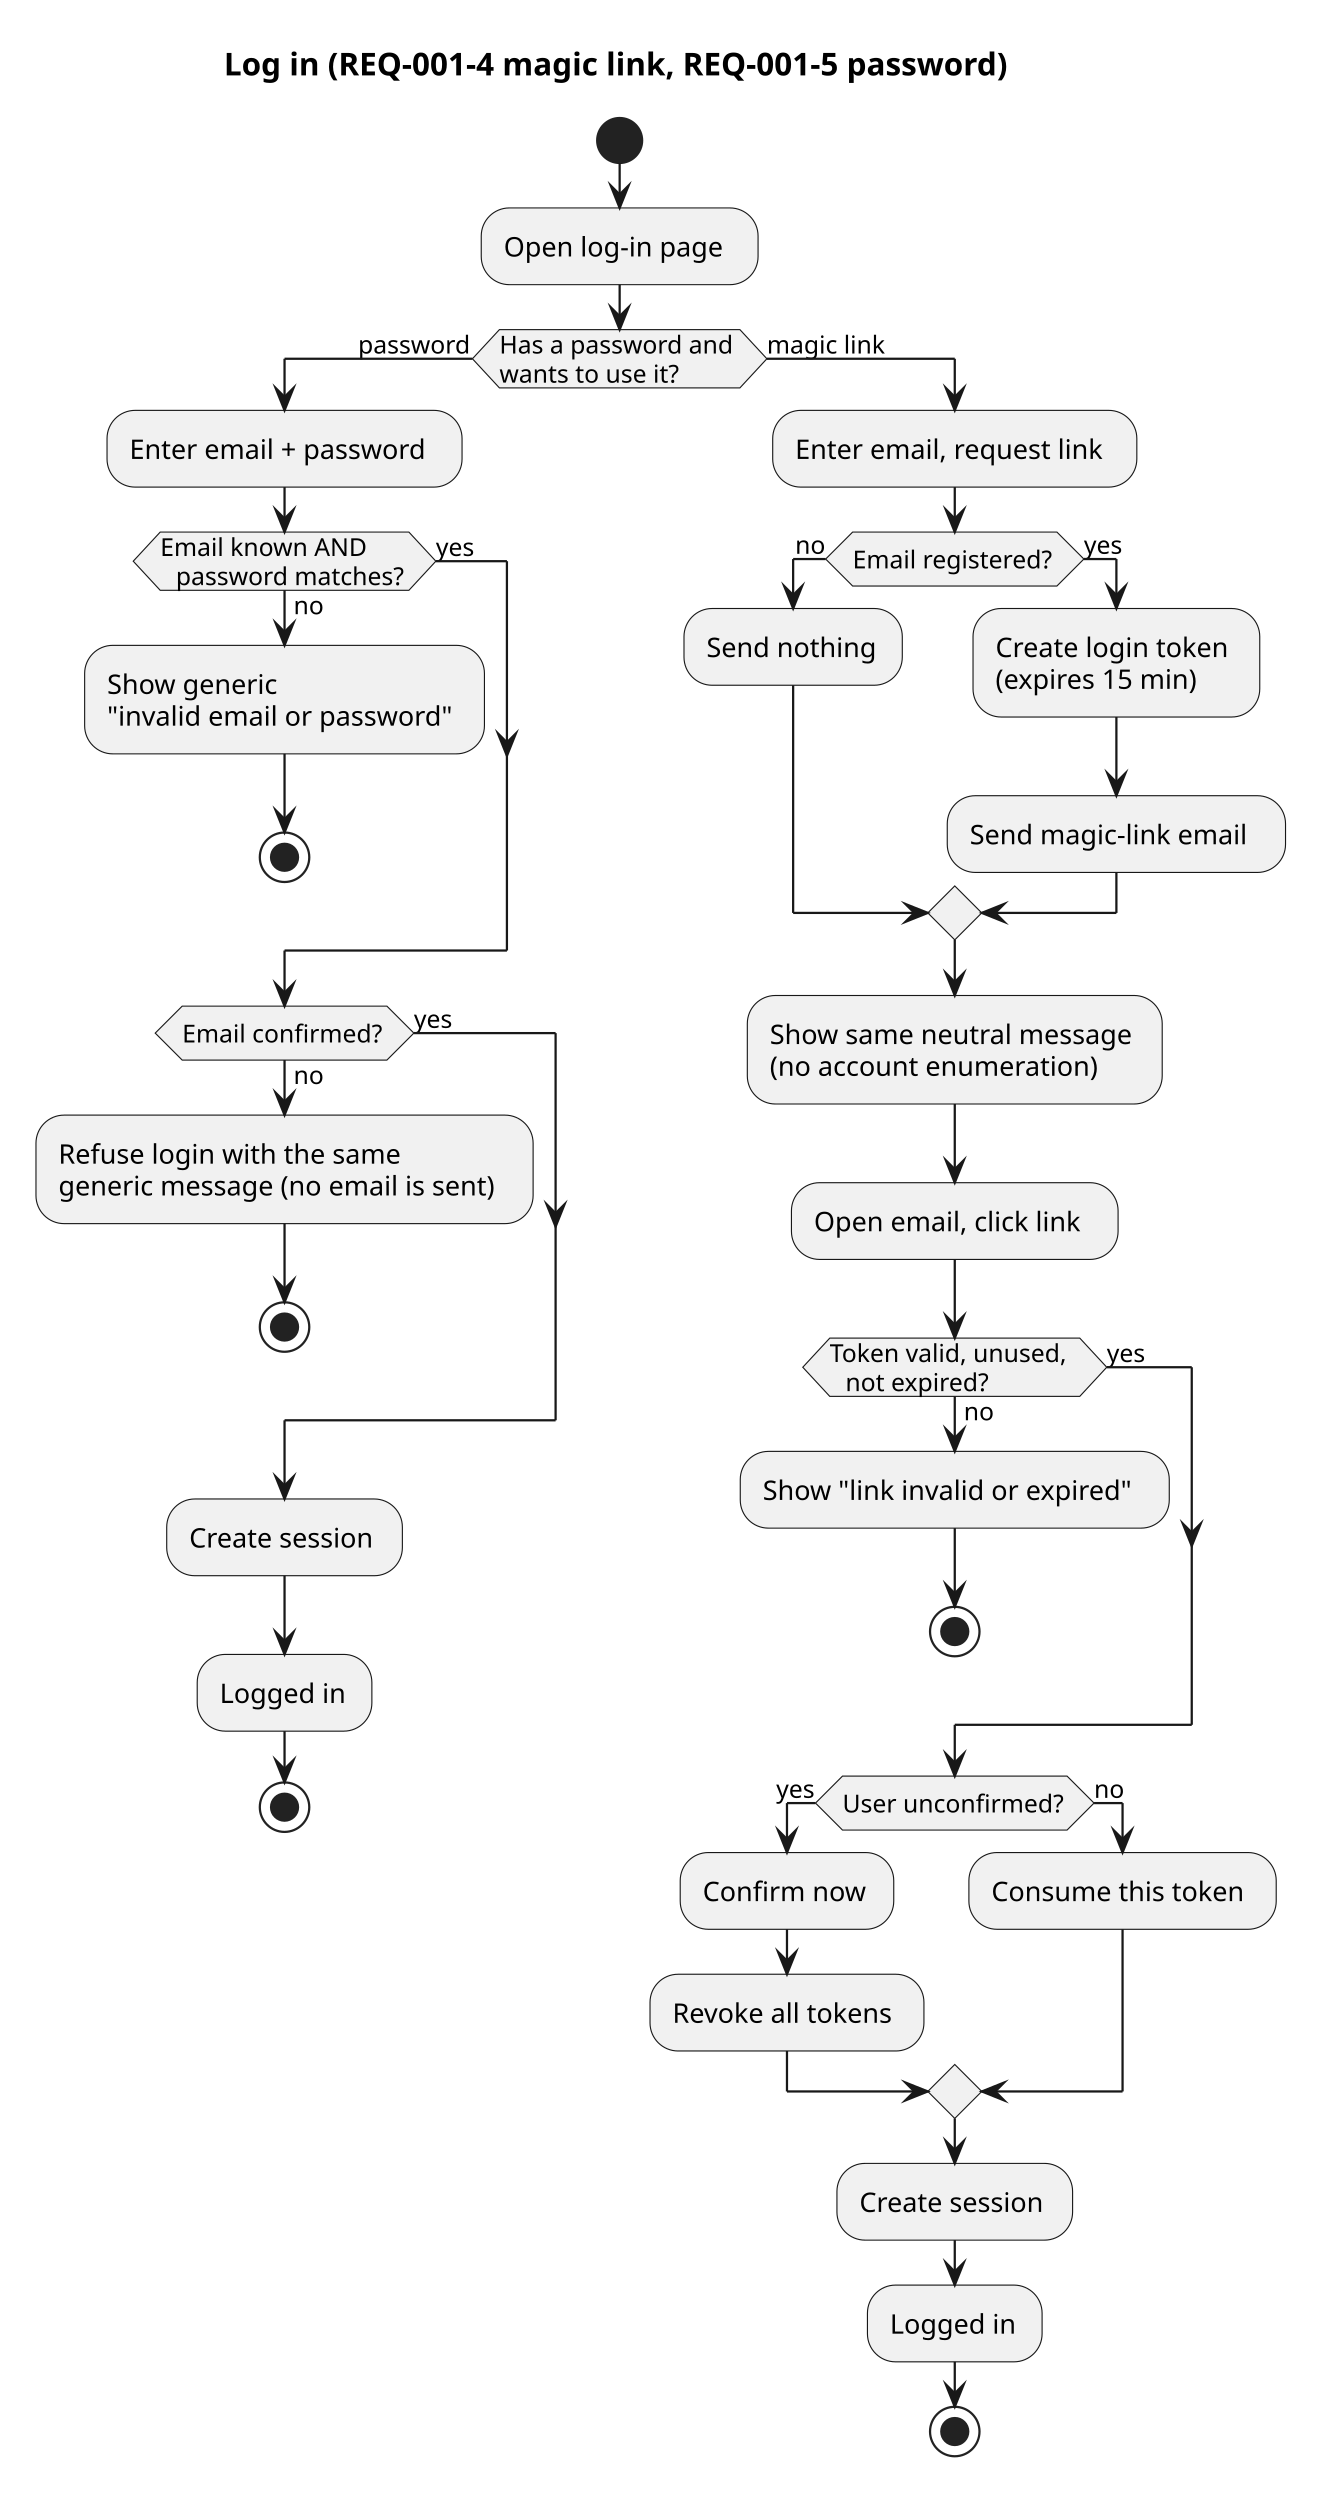
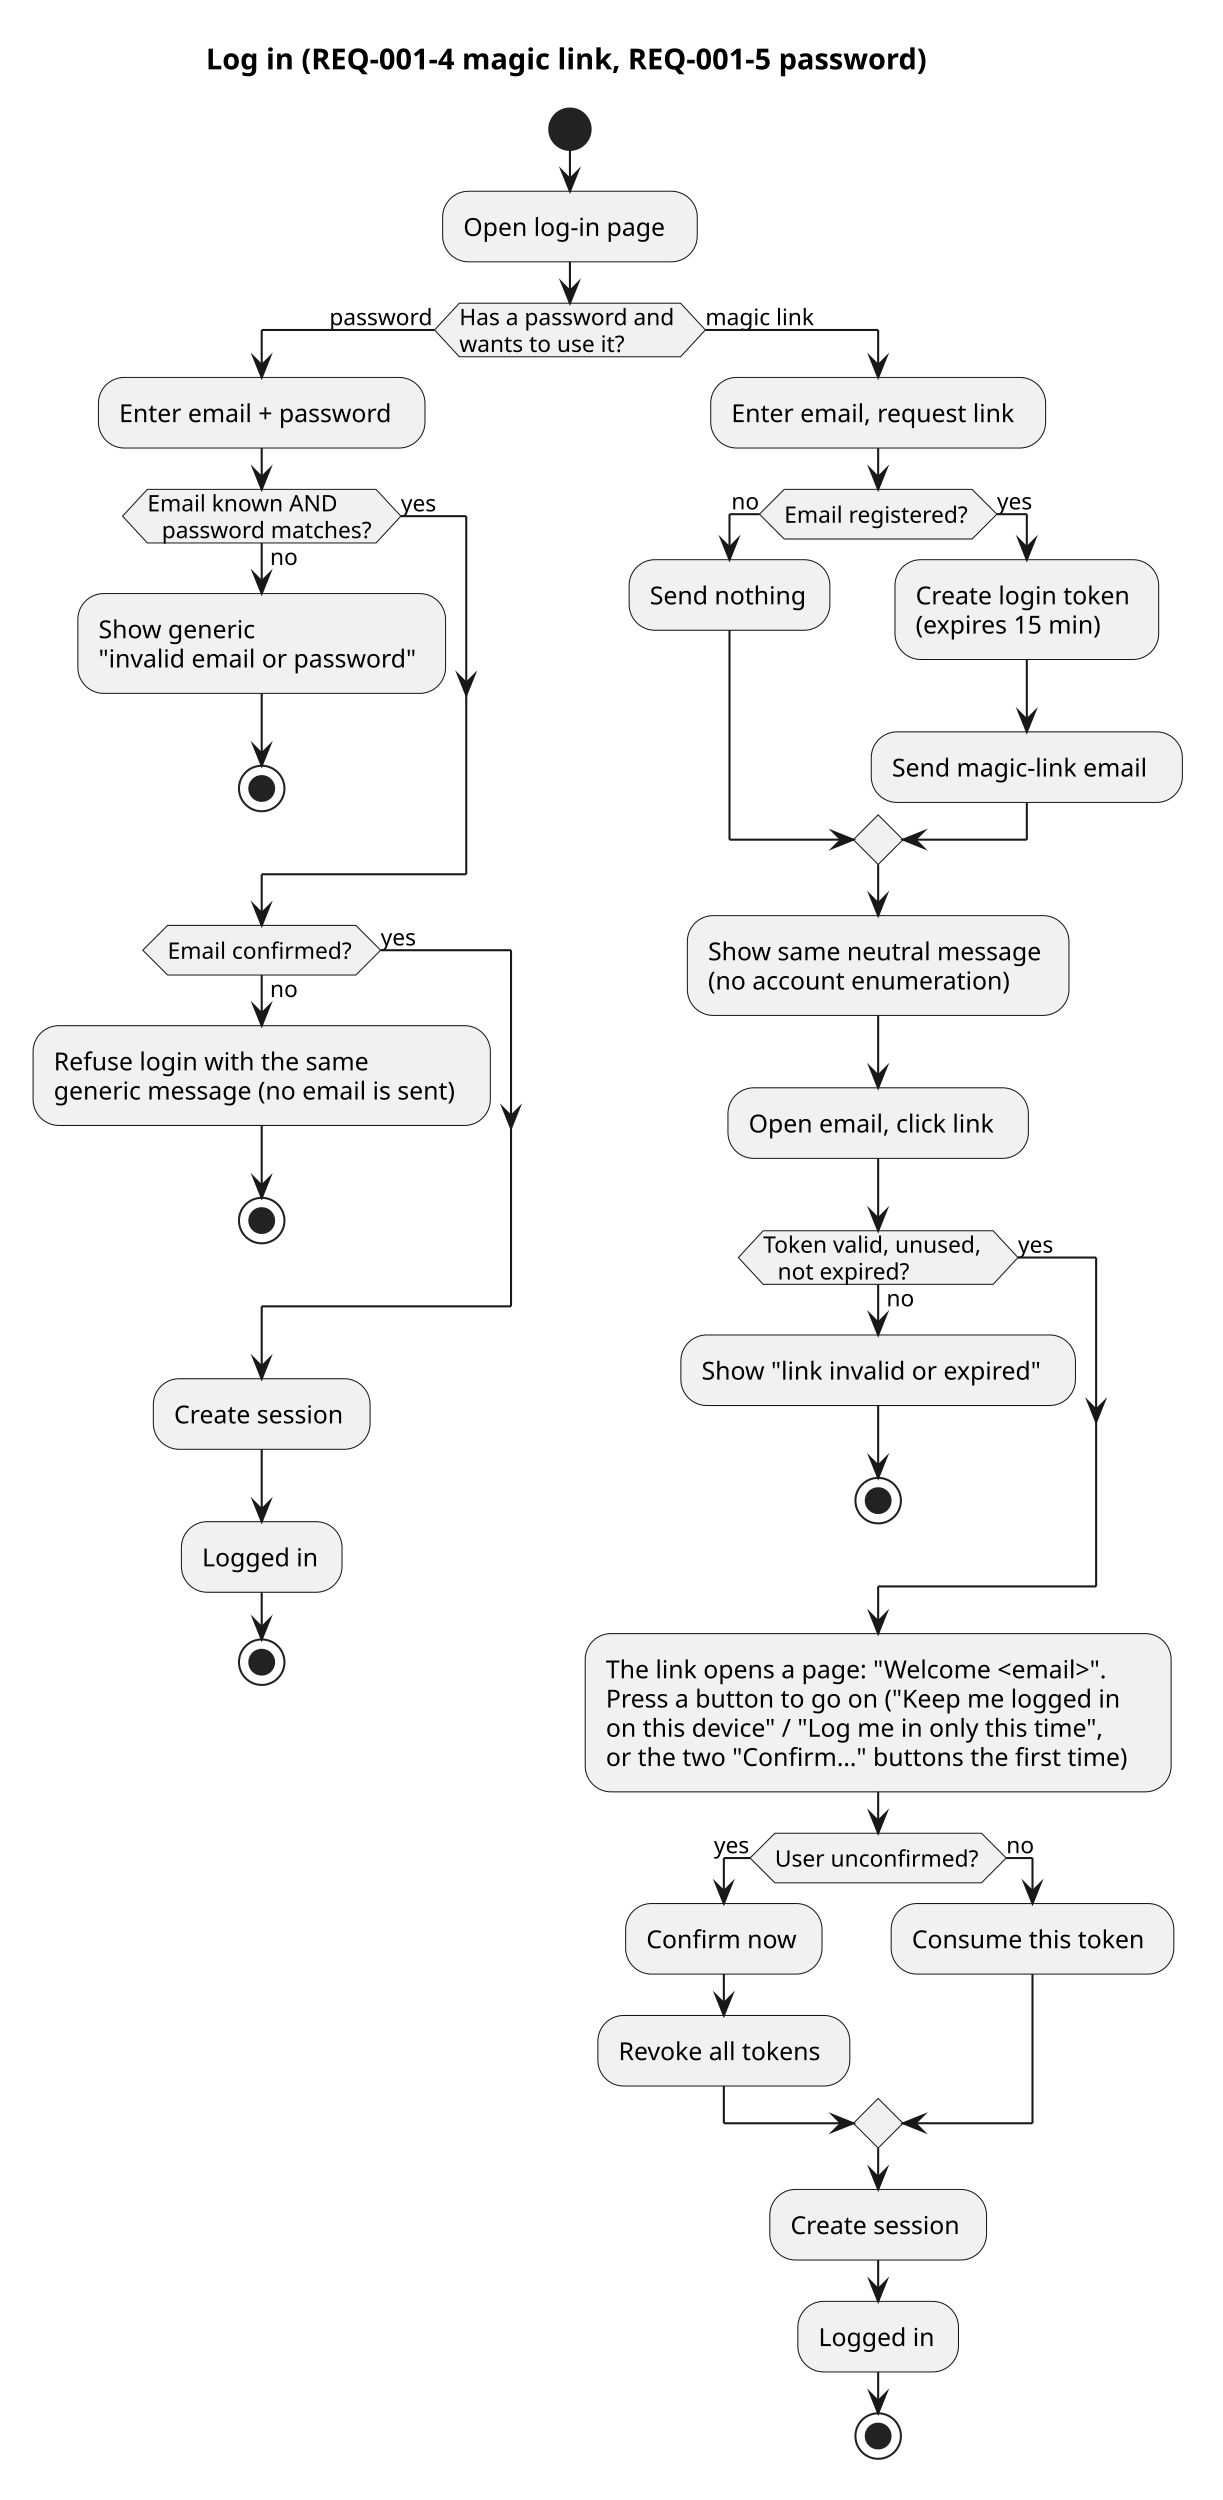
- <svg xmlns="http://www.w3.org/2000/svg" version="1.1" data-diagram-type="ACTIVITY" style="width:591px;height:1112px;background:#FFFFFF;" width="591px" height="1112px" viewBox="0 0 591 1112" zoomAndPan="magnify" preserveAspectRatio="none" contentStyleType="text/css">
+ <svg xmlns="http://www.w3.org/2000/svg" version="1.1" data-diagram-type="ACTIVITY" style="width:591px;height:1209px;background:#FFFFFF;" width="591px" height="1209px" viewBox="0 0 591 1209" zoomAndPan="magnify" preserveAspectRatio="none" contentStyleType="text/css">
  <defs />
  <g font-family="sans-serif" lengthAdjust="spacing">
    <g class="title" data-source-line="2">
      <text x="99.582" y="33.535" fill="#000" font-size="14" textLength="390.64" font-weight="700">Log in (REQ-001-4 magic link, REQ-001-5 password)</text>
    </g>
    <ellipse cx="275.622" cy="62.488" rx="10" ry="10" fill="#222" style="stroke:#222;stroke-width:1;" />
    <rect x="214.057" y="92.488" width="123.131" height="34.133" fill="#F1F1F1" style="stroke:#181818;stroke-width:0.5;" rx="12.5" ry="12.5" />
    <text x="224.057" y="114.09" fill="#000" font-size="12" textLength="103.131">Open log-in page</text>
    <polygon points="222.134,146.621,329.11,146.621,341.11,159.576,329.11,172.531,222.134,172.531,210.134,159.576,222.134,146.621" fill="#F1F1F1" style="stroke:#181818;stroke-width:0.5;stroke-linejoin:miter;stroke-miterlimit:10;" />
    <text x="222.134" y="157.256" fill="#000" font-size="11" textLength="106.976">Has a password and</text>
    <text x="222.134" y="170.211" fill="#000" font-size="11" textLength="82.908">wants to use it?</text>
    <text x="159.264" y="157.256" fill="#000" font-size="11" textLength="50.87">password</text>
    <text x="341.11" y="157.256" fill="#000" font-size="11" textLength="55.113">magic link</text>
    <rect x="47.608" y="182.531" width="157.912" height="34.133" fill="#F1F1F1" style="stroke:#181818;stroke-width:0.5;" rx="12.5" ry="12.5" />
    <text x="57.608" y="204.133" fill="#000" font-size="12" textLength="137.912">Enter email + password</text>
    <rect x="37.65" y="287.052" width="177.828" height="48.266" fill="#F1F1F1" style="stroke:#181818;stroke-width:0.5;" rx="12.5" ry="12.5" />
    <text x="47.65" y="308.653" fill="#000" font-size="12" textLength="77.15">Show generic</text>
    <text x="47.65" y="322.786" fill="#000" font-size="12" textLength="157.828">"invalid email or password"</text>
    <ellipse cx="126.564" cy="381.317" rx="11" ry="11" fill="none" style="stroke:#222;stroke-width:1;" />
    <ellipse cx="126.564" cy="381.317" rx="6" ry="6" fill="#222" style="stroke:#222;stroke-width:1;" />
    <polygon points="71.261,236.664,181.868,236.664,193.868,249.619,181.868,262.574,71.261,262.574,59.261,249.619,71.261,236.664" fill="#F1F1F1" style="stroke:#181818;stroke-width:0.5;stroke-linejoin:miter;stroke-miterlimit:10;" />
    <text x="130.564" y="273.209" fill="#000" font-size="11" textLength="13.583">no</text>
    <text x="71.261" y="247.299" fill="#000" font-size="11" textLength="94.896">Email known AND</text>
    <text x="78.222" y="260.254" fill="#000" font-size="11" textLength="103.646">password matches?</text>
    <text x="193.868" y="247.299" fill="#000" font-size="11" textLength="17.483">yes</text>
    <rect x="16" y="496.005" width="221.129" height="48.266" fill="#F1F1F1" style="stroke:#181818;stroke-width:0.5;" rx="12.5" ry="12.5" />
    <text x="26" y="517.606" fill="#000" font-size="12" textLength="157.266">Refuse login with the same</text>
    <text x="26" y="531.739" fill="#000" font-size="12" textLength="201.129">generic message (no email is sent)</text>
    <ellipse cx="126.564" cy="590.271" rx="11" ry="11" fill="none" style="stroke:#222;stroke-width:1;" />
    <ellipse cx="126.564" cy="590.271" rx="6" ry="6" fill="#222" style="stroke:#222;stroke-width:1;" />
    <polygon points="81.039,447.527,172.09,447.527,184.09,459.527,172.09,471.527,81.039,471.527,69.039,459.527,81.039,447.527" fill="#F1F1F1" style="stroke:#181818;stroke-width:0.5;stroke-linejoin:miter;stroke-miterlimit:10;" />
    <text x="130.564" y="482.162" fill="#000" font-size="11" textLength="13.583">no</text>
    <text x="81.039" y="463.685" fill="#000" font-size="11" textLength="91.051">Email confirmed?</text>
    <text x="184.09" y="457.207" fill="#000" font-size="11" textLength="17.483">yes</text>
    <rect x="74.154" y="666.748" width="104.82" height="34.133" fill="#F1F1F1" style="stroke:#181818;stroke-width:0.5;" rx="12.5" ry="12.5" />
    <text x="84.154" y="688.35" fill="#000" font-size="12" textLength="84.82">Create session</text>
    <rect x="87.722" y="735.881" width="77.686" height="34.133" fill="#F1F1F1" style="stroke:#181818;stroke-width:0.5;" rx="12.5" ry="12.5" />
    <text x="97.722" y="757.482" fill="#000" font-size="12" textLength="57.686">Logged in</text>
    <ellipse cx="126.564" cy="803.836" rx="11" ry="11" fill="none" style="stroke:#222;stroke-width:1;" />
    <ellipse cx="126.564" cy="803.836" rx="6" ry="6" fill="#222" style="stroke:#222;stroke-width:1;" />
    <rect x="343.699" y="182.531" width="161.961" height="34.133" fill="#F1F1F1" style="stroke:#181818;stroke-width:0.5;" rx="12.5" ry="12.5" />
    <text x="353.699" y="204.133" fill="#000" font-size="12" textLength="141.961">Enter email, request link</text>
    <polygon points="379.251,236.664,470.108,236.664,482.108,248.664,470.108,260.664,379.251,260.664,367.251,248.664,379.251,236.664" fill="#F1F1F1" style="stroke:#181818;stroke-width:0.5;stroke-linejoin:miter;stroke-miterlimit:10;" />
    <text x="379.251" y="252.821" fill="#000" font-size="11" textLength="90.857">Email registered?</text>
    <text x="353.667" y="246.344" fill="#000" font-size="11" textLength="13.583">no</text>
    <text x="482.108" y="246.344" fill="#000" font-size="11" textLength="17.483">yes</text>
    <rect x="304.24" y="270.664" width="97.098" height="34.133" fill="#F1F1F1" style="stroke:#181818;stroke-width:0.5;" rx="12.5" ry="12.5" />
    <text x="314.24" y="292.266" fill="#000" font-size="12" textLength="77.098">Send nothing</text>
    <rect x="432.802" y="270.664" width="127.537" height="48.266" fill="#F1F1F1" style="stroke:#181818;stroke-width:0.5;" rx="12.5" ry="12.5" />
    <text x="442.802" y="292.266" fill="#000" font-size="12" textLength="107.537">Create login token</text>
    <text x="442.802" y="306.398" fill="#000" font-size="12" textLength="95.473">(expires 15 min)</text>
    <rect x="421.338" y="353.93" width="150.465" height="34.133" fill="#F1F1F1" style="stroke:#181818;stroke-width:0.5;" rx="12.5" ry="12.5" />
    <text x="431.338" y="375.531" fill="#000" font-size="12" textLength="130.465">Send magic-link email</text>
    <polygon points="424.68,394.063,436.68,406.063,424.68,418.063,412.68,406.063,424.68,394.063" fill="#F1F1F1" style="stroke:#181818;stroke-width:0.5;stroke-linejoin:miter;stroke-miterlimit:10;" />
    <rect x="332.408" y="442.795" width="184.543" height="48.266" fill="#F1F1F1" style="stroke:#181818;stroke-width:0.5;" rx="12.5" ry="12.5" />
    <text x="342.408" y="464.396" fill="#000" font-size="12" textLength="164.543">Show same neutral message</text>
    <text x="342.408" y="478.529" fill="#000" font-size="12" textLength="149.672">(no account enumeration)</text>
    <rect x="352.034" y="526.061" width="145.291" height="34.133" fill="#F1F1F1" style="stroke:#181818;stroke-width:0.5;" rx="12.5" ry="12.5" />
    <text x="362.034" y="547.662" fill="#000" font-size="12" textLength="125.291">Open email, click link</text>
    <rect x="329.271" y="645.581" width="190.818" height="34.133" fill="#F1F1F1" style="stroke:#181818;stroke-width:0.5;" rx="12.5" ry="12.5" />
    <text x="339.271" y="667.183" fill="#000" font-size="12" textLength="170.818">Show "link invalid or expired"</text>
    <ellipse cx="424.68" cy="725.714" rx="11" ry="11" fill="none" style="stroke:#222;stroke-width:1;" />
    <ellipse cx="424.68" cy="725.714" rx="6" ry="6" fill="#222" style="stroke:#222;stroke-width:1;" />
    <polygon points="369.075,595.193,480.284,595.193,492.284,608.148,480.284,621.104,369.075,621.104,357.075,608.148,369.075,595.193" fill="#F1F1F1" style="stroke:#181818;stroke-width:0.5;stroke-linejoin:miter;stroke-miterlimit:10;" />
    <text x="428.68" y="631.738" fill="#000" font-size="11" textLength="13.583">no</text>
    <text x="369.075" y="605.828" fill="#000" font-size="11" textLength="111.208">Token valid, unused,</text>
    <text x="376.036" y="618.783" fill="#000" font-size="11" textLength="66.349">not expired?</text>
    <text x="492.284" y="605.828" fill="#000" font-size="11" textLength="17.483">yes</text>
-     <polygon points="374.731,790.014,474.628,790.014,486.628,802.014,474.628,814.014,374.731,814.014,362.731,802.014,374.731,790.014" fill="#F1F1F1" style="stroke:#181818;stroke-width:0.5;stroke-linejoin:miter;stroke-miterlimit:10;" />
-     <text x="374.731" y="806.171" fill="#000" font-size="11" textLength="99.897">User unconfirmed?</text>
-     <text x="345.248" y="799.693" fill="#000" font-size="11" textLength="17.483">yes</text>
-     <text x="486.628" y="799.693" fill="#000" font-size="11" textLength="13.583">no</text>
-     <rect x="302.559" y="824.014" width="94.977" height="34.133" fill="#F1F1F1" style="stroke:#181818;stroke-width:0.5;" rx="12.5" ry="12.5" />
-     <text x="312.559" y="845.615" fill="#000" font-size="12" textLength="74.977">Confirm now</text>
-     <rect x="289.129" y="878.146" width="121.836" height="34.133" fill="#F1F1F1" style="stroke:#181818;stroke-width:0.5;" rx="12.5" ry="12.5" />
-     <text x="299.129" y="899.748" fill="#000" font-size="12" textLength="101.836">Revoke all tokens</text>
-     <rect x="430.965" y="824.014" width="136.695" height="34.133" fill="#F1F1F1" style="stroke:#181818;stroke-width:0.5;" rx="12.5" ry="12.5" />
-     <text x="440.965" y="845.615" fill="#000" font-size="12" textLength="116.695">Consume this token</text>
-     <polygon points="424.68,918.279,436.68,930.279,424.68,942.279,412.68,930.279,424.68,918.279" fill="#F1F1F1" style="stroke:#181818;stroke-width:0.5;stroke-linejoin:miter;stroke-miterlimit:10;" />
-     <rect x="372.27" y="962.279" width="104.82" height="34.133" fill="#F1F1F1" style="stroke:#181818;stroke-width:0.5;" rx="12.5" ry="12.5" />
-     <text x="382.27" y="983.881" fill="#000" font-size="12" textLength="84.82">Create session</text>
-     <rect x="385.837" y="1016.412" width="77.686" height="34.133" fill="#F1F1F1" style="stroke:#181818;stroke-width:0.5;" rx="12.5" ry="12.5" />
-     <text x="395.837" y="1038.014" fill="#000" font-size="12" textLength="57.686">Logged in</text>
-     <ellipse cx="424.68" cy="1081.545" rx="11" ry="11" fill="none" style="stroke:#222;stroke-width:1;" />
-     <ellipse cx="424.68" cy="1081.545" rx="6" ry="6" fill="#222" style="stroke:#222;stroke-width:1;" />
+     <rect x="283.008" y="790.014" width="283.344" height="76.531" fill="#F1F1F1" style="stroke:#181818;stroke-width:0.5;" rx="12.5" ry="12.5" />
+     <text x="293.008" y="811.615" fill="#000" font-size="12" textLength="254.965">The link opens a page: "Welcome &lt;email&gt;".</text>
+     <text x="293.008" y="825.748" fill="#000" font-size="12" textLength="257.578">Press a button to go on ("Keep me logged in</text>
+     <text x="293.008" y="839.881" fill="#000" font-size="12" textLength="252.779">on this device" / "Log me in only this time",</text>
+     <text x="293.008" y="854.014" fill="#000" font-size="12" textLength="263.344">or the two "Confirm…" buttons the first time)</text>
+     <polygon points="374.731,886.545,474.628,886.545,486.628,898.545,474.628,910.545,374.731,910.545,362.731,898.545,374.731,886.545" fill="#F1F1F1" style="stroke:#181818;stroke-width:0.5;stroke-linejoin:miter;stroke-miterlimit:10;" />
+     <text x="374.731" y="902.702" fill="#000" font-size="11" textLength="99.897">User unconfirmed?</text>
+     <text x="345.248" y="896.225" fill="#000" font-size="11" textLength="17.483">yes</text>
+     <text x="486.628" y="896.225" fill="#000" font-size="11" textLength="13.583">no</text>
+     <rect x="302.559" y="920.545" width="94.977" height="34.133" fill="#F1F1F1" style="stroke:#181818;stroke-width:0.5;" rx="12.5" ry="12.5" />
+     <text x="312.559" y="942.146" fill="#000" font-size="12" textLength="74.977">Confirm now</text>
+     <rect x="289.129" y="974.678" width="121.836" height="34.133" fill="#F1F1F1" style="stroke:#181818;stroke-width:0.5;" rx="12.5" ry="12.5" />
+     <text x="299.129" y="996.279" fill="#000" font-size="12" textLength="101.836">Revoke all tokens</text>
+     <rect x="430.965" y="920.545" width="136.695" height="34.133" fill="#F1F1F1" style="stroke:#181818;stroke-width:0.5;" rx="12.5" ry="12.5" />
+     <text x="440.965" y="942.146" fill="#000" font-size="12" textLength="116.695">Consume this token</text>
+     <polygon points="424.68,1014.811,436.68,1026.811,424.68,1038.811,412.68,1026.811,424.68,1014.811" fill="#F1F1F1" style="stroke:#181818;stroke-width:0.5;stroke-linejoin:miter;stroke-miterlimit:10;" />
+     <rect x="372.27" y="1058.811" width="104.82" height="34.133" fill="#F1F1F1" style="stroke:#181818;stroke-width:0.5;" rx="12.5" ry="12.5" />
+     <text x="382.27" y="1080.412" fill="#000" font-size="12" textLength="84.82">Create session</text>
+     <rect x="385.837" y="1112.943" width="77.686" height="34.133" fill="#F1F1F1" style="stroke:#181818;stroke-width:0.5;" rx="12.5" ry="12.5" />
+     <text x="395.837" y="1134.545" fill="#000" font-size="12" textLength="57.686">Logged in</text>
+     <ellipse cx="424.68" cy="1178.076" rx="11" ry="11" fill="none" style="stroke:#222;stroke-width:1;" />
+     <ellipse cx="424.68" cy="1178.076" rx="6" ry="6" fill="#222" style="stroke:#222;stroke-width:1;" />
    <line x1="275.622" y1="72.488" x2="275.622" y2="92.488" style="stroke:#181818;stroke-width:1;" />
    <polygon points="271.622,82.488,275.622,92.488,279.622,82.488,275.622,86.488" fill="#181818" style="stroke:#181818;stroke-width:1;stroke-linejoin:miter;stroke-miterlimit:10;" />
    <line x1="126.564" y1="335.317" x2="126.564" y2="370.317" style="stroke:#181818;stroke-width:1;" />
    <polygon points="122.564,360.317,126.564,370.317,130.564,360.317,126.564,364.317" fill="#181818" style="stroke:#181818;stroke-width:1;stroke-linejoin:miter;stroke-miterlimit:10;" />
    <line x1="126.564" y1="262.574" x2="126.564" y2="287.052" style="stroke:#181818;stroke-width:1;" />
    <polygon points="122.564,277.052,126.564,287.052,130.564,277.052,126.564,281.052" fill="#181818" style="stroke:#181818;stroke-width:1;stroke-linejoin:miter;stroke-miterlimit:10;" />
    <line x1="193.868" y1="249.619" x2="225.479" y2="249.619" style="stroke:#181818;stroke-width:1;" />
    <polygon points="221.479,326.207,225.479,336.207,229.479,326.207,225.479,330.207" fill="#181818" style="stroke:#181818;stroke-width:1;stroke-linejoin:miter;stroke-miterlimit:10;" />
    <line x1="225.479" y1="249.619" x2="225.479" y2="422.795" style="stroke:#181818;stroke-width:1;" />
    <line x1="225.479" y1="422.795" x2="126.564" y2="422.795" style="stroke:#181818;stroke-width:1;" />
    <line x1="126.564" y1="422.795" x2="126.564" y2="447.527" style="stroke:#181818;stroke-width:1;" />
    <polygon points="122.564,437.527,126.564,447.527,130.564,437.527,126.564,441.527" fill="#181818" style="stroke:#181818;stroke-width:1;stroke-linejoin:miter;stroke-miterlimit:10;" />
    <line x1="126.564" y1="216.664" x2="126.564" y2="236.664" style="stroke:#181818;stroke-width:1;" />
    <polygon points="122.564,226.664,126.564,236.664,130.564,226.664,126.564,230.664" fill="#181818" style="stroke:#181818;stroke-width:1;stroke-linejoin:miter;stroke-miterlimit:10;" />
    <line x1="126.564" y1="544.271" x2="126.564" y2="579.271" style="stroke:#181818;stroke-width:1;" />
    <polygon points="122.564,569.271,126.564,579.271,130.564,569.271,126.564,573.271" fill="#181818" style="stroke:#181818;stroke-width:1;stroke-linejoin:miter;stroke-miterlimit:10;" />
    <line x1="126.564" y1="471.527" x2="126.564" y2="496.005" style="stroke:#181818;stroke-width:1;" />
    <polygon points="122.564,486.005,126.564,496.005,130.564,486.005,126.564,490.005" fill="#181818" style="stroke:#181818;stroke-width:1;stroke-linejoin:miter;stroke-miterlimit:10;" />
    <line x1="184.09" y1="459.527" x2="247.129" y2="459.527" style="stroke:#181818;stroke-width:1;" />
    <polygon points="243.129,535.638,247.129,545.638,251.129,535.638,247.129,539.638" fill="#181818" style="stroke:#181818;stroke-width:1;stroke-linejoin:miter;stroke-miterlimit:10;" />
    <line x1="247.129" y1="459.527" x2="247.129" y2="631.748" style="stroke:#181818;stroke-width:1;" />
    <line x1="247.129" y1="631.748" x2="126.564" y2="631.748" style="stroke:#181818;stroke-width:1;" />
    <line x1="126.564" y1="631.748" x2="126.564" y2="666.748" style="stroke:#181818;stroke-width:1;" />
    <polygon points="122.564,656.748,126.564,666.748,130.564,656.748,126.564,660.748" fill="#181818" style="stroke:#181818;stroke-width:1;stroke-linejoin:miter;stroke-miterlimit:10;" />
    <line x1="126.564" y1="700.881" x2="126.564" y2="735.881" style="stroke:#181818;stroke-width:1;" />
    <polygon points="122.564,725.881,126.564,735.881,130.564,725.881,126.564,729.881" fill="#181818" style="stroke:#181818;stroke-width:1;stroke-linejoin:miter;stroke-miterlimit:10;" />
    <line x1="126.564" y1="770.014" x2="126.564" y2="792.836" style="stroke:#181818;stroke-width:1;" />
    <polygon points="122.564,782.836,126.564,792.836,130.564,782.836,126.564,786.836" fill="#181818" style="stroke:#181818;stroke-width:1;stroke-linejoin:miter;stroke-miterlimit:10;" />
    <line x1="496.57" y1="318.93" x2="496.57" y2="353.93" style="stroke:#181818;stroke-width:1;" />
    <polygon points="492.57,343.93,496.57,353.93,500.57,343.93,496.57,347.93" fill="#181818" style="stroke:#181818;stroke-width:1;stroke-linejoin:miter;stroke-miterlimit:10;" />
    <line x1="367.251" y1="248.664" x2="352.789" y2="248.664" style="stroke:#181818;stroke-width:1;" />
    <line x1="352.789" y1="248.664" x2="352.789" y2="270.664" style="stroke:#181818;stroke-width:1;" />
    <polygon points="348.789,260.664,352.789,270.664,356.789,260.664,352.789,264.664" fill="#181818" style="stroke:#181818;stroke-width:1;stroke-linejoin:miter;stroke-miterlimit:10;" />
    <line x1="482.108" y1="248.664" x2="496.57" y2="248.664" style="stroke:#181818;stroke-width:1;" />
    <line x1="496.57" y1="248.664" x2="496.57" y2="270.664" style="stroke:#181818;stroke-width:1;" />
    <polygon points="492.57,260.664,496.57,270.664,500.57,260.664,496.57,264.664" fill="#181818" style="stroke:#181818;stroke-width:1;stroke-linejoin:miter;stroke-miterlimit:10;" />
    <line x1="352.789" y1="304.797" x2="352.789" y2="406.063" style="stroke:#181818;stroke-width:1;" />
    <line x1="352.789" y1="406.063" x2="412.68" y2="406.063" style="stroke:#181818;stroke-width:1;" />
    <polygon points="402.68,402.063,412.68,406.063,402.68,410.063,406.68,406.063" fill="#181818" style="stroke:#181818;stroke-width:1;stroke-linejoin:miter;stroke-miterlimit:10;" />
    <line x1="496.57" y1="388.063" x2="496.57" y2="406.063" style="stroke:#181818;stroke-width:1;" />
    <line x1="496.57" y1="406.063" x2="436.68" y2="406.063" style="stroke:#181818;stroke-width:1;" />
    <polygon points="446.68,402.063,436.68,406.063,446.68,410.063,442.68,406.063" fill="#181818" style="stroke:#181818;stroke-width:1;stroke-linejoin:miter;stroke-miterlimit:10;" />
    <line x1="424.68" y1="216.664" x2="424.68" y2="236.664" style="stroke:#181818;stroke-width:1;" />
    <polygon points="420.68,226.664,424.68,236.664,428.68,226.664,424.68,230.664" fill="#181818" style="stroke:#181818;stroke-width:1;stroke-linejoin:miter;stroke-miterlimit:10;" />
    <line x1="424.68" y1="418.063" x2="424.68" y2="442.795" style="stroke:#181818;stroke-width:1;" />
    <polygon points="420.68,432.795,424.68,442.795,428.68,432.795,424.68,436.795" fill="#181818" style="stroke:#181818;stroke-width:1;stroke-linejoin:miter;stroke-miterlimit:10;" />
    <line x1="424.68" y1="491.061" x2="424.68" y2="526.061" style="stroke:#181818;stroke-width:1;" />
    <polygon points="420.68,516.061,424.68,526.061,428.68,516.061,424.68,520.061" fill="#181818" style="stroke:#181818;stroke-width:1;stroke-linejoin:miter;stroke-miterlimit:10;" />
    <line x1="424.68" y1="679.714" x2="424.68" y2="714.714" style="stroke:#181818;stroke-width:1;" />
    <polygon points="420.68,704.714,424.68,714.714,428.68,704.714,424.68,708.714" fill="#181818" style="stroke:#181818;stroke-width:1;stroke-linejoin:miter;stroke-miterlimit:10;" />
    <line x1="424.68" y1="621.104" x2="424.68" y2="645.581" style="stroke:#181818;stroke-width:1;" />
    <polygon points="420.68,635.581,424.68,645.581,428.68,635.581,424.68,639.581" fill="#181818" style="stroke:#181818;stroke-width:1;stroke-linejoin:miter;stroke-miterlimit:10;" />
    <line x1="492.284" y1="608.148" x2="530.089" y2="608.148" style="stroke:#181818;stroke-width:1;" />
    <polygon points="526.089,677.67,530.089,687.67,534.089,677.67,530.089,681.67" fill="#181818" style="stroke:#181818;stroke-width:1;stroke-linejoin:miter;stroke-miterlimit:10;" />
    <line x1="530.089" y1="608.148" x2="530.089" y2="767.191" style="stroke:#181818;stroke-width:1;" />
    <line x1="530.089" y1="767.191" x2="424.68" y2="767.191" style="stroke:#181818;stroke-width:1;" />
    <line x1="424.68" y1="767.191" x2="424.68" y2="790.014" style="stroke:#181818;stroke-width:1;" />
    <polygon points="420.68,780.014,424.68,790.014,428.68,780.014,424.68,784.014" fill="#181818" style="stroke:#181818;stroke-width:1;stroke-linejoin:miter;stroke-miterlimit:10;" />
    <line x1="424.68" y1="560.193" x2="424.68" y2="595.193" style="stroke:#181818;stroke-width:1;" />
    <polygon points="420.68,585.193,424.68,595.193,428.68,585.193,424.68,589.193" fill="#181818" style="stroke:#181818;stroke-width:1;stroke-linejoin:miter;stroke-miterlimit:10;" />
-     <line x1="350.047" y1="858.146" x2="350.047" y2="878.146" style="stroke:#181818;stroke-width:1;" />
-     <polygon points="346.047,868.146,350.047,878.146,354.047,868.146,350.047,872.146" fill="#181818" style="stroke:#181818;stroke-width:1;stroke-linejoin:miter;stroke-miterlimit:10;" />
-     <line x1="362.731" y1="802.014" x2="350.047" y2="802.014" style="stroke:#181818;stroke-width:1;" />
-     <line x1="350.047" y1="802.014" x2="350.047" y2="824.014" style="stroke:#181818;stroke-width:1;" />
-     <polygon points="346.047,814.014,350.047,824.014,354.047,814.014,350.047,818.014" fill="#181818" style="stroke:#181818;stroke-width:1;stroke-linejoin:miter;stroke-miterlimit:10;" />
-     <line x1="486.628" y1="802.014" x2="499.313" y2="802.014" style="stroke:#181818;stroke-width:1;" />
-     <line x1="499.313" y1="802.014" x2="499.313" y2="824.014" style="stroke:#181818;stroke-width:1;" />
-     <polygon points="495.313,814.014,499.313,824.014,503.313,814.014,499.313,818.014" fill="#181818" style="stroke:#181818;stroke-width:1;stroke-linejoin:miter;stroke-miterlimit:10;" />
-     <line x1="350.047" y1="912.279" x2="350.047" y2="930.279" style="stroke:#181818;stroke-width:1;" />
-     <line x1="350.047" y1="930.279" x2="412.68" y2="930.279" style="stroke:#181818;stroke-width:1;" />
-     <polygon points="402.68,926.279,412.68,930.279,402.68,934.279,406.68,930.279" fill="#181818" style="stroke:#181818;stroke-width:1;stroke-linejoin:miter;stroke-miterlimit:10;" />
-     <line x1="499.313" y1="858.146" x2="499.313" y2="930.279" style="stroke:#181818;stroke-width:1;" />
-     <line x1="499.313" y1="930.279" x2="436.68" y2="930.279" style="stroke:#181818;stroke-width:1;" />
-     <polygon points="446.68,926.279,436.68,930.279,446.68,934.279,442.68,930.279" fill="#181818" style="stroke:#181818;stroke-width:1;stroke-linejoin:miter;stroke-miterlimit:10;" />
-     <line x1="424.68" y1="942.279" x2="424.68" y2="962.279" style="stroke:#181818;stroke-width:1;" />
-     <polygon points="420.68,952.279,424.68,962.279,428.68,952.279,424.68,956.279" fill="#181818" style="stroke:#181818;stroke-width:1;stroke-linejoin:miter;stroke-miterlimit:10;" />
-     <line x1="424.68" y1="996.412" x2="424.68" y2="1016.412" style="stroke:#181818;stroke-width:1;" />
-     <polygon points="420.68,1006.412,424.68,1016.412,428.68,1006.412,424.68,1010.412" fill="#181818" style="stroke:#181818;stroke-width:1;stroke-linejoin:miter;stroke-miterlimit:10;" />
-     <line x1="424.68" y1="1050.545" x2="424.68" y2="1070.545" style="stroke:#181818;stroke-width:1;" />
-     <polygon points="420.68,1060.545,424.68,1070.545,428.68,1060.545,424.68,1064.545" fill="#181818" style="stroke:#181818;stroke-width:1;stroke-linejoin:miter;stroke-miterlimit:10;" />
+     <line x1="350.047" y1="954.678" x2="350.047" y2="974.678" style="stroke:#181818;stroke-width:1;" />
+     <polygon points="346.047,964.678,350.047,974.678,354.047,964.678,350.047,968.678" fill="#181818" style="stroke:#181818;stroke-width:1;stroke-linejoin:miter;stroke-miterlimit:10;" />
+     <line x1="362.731" y1="898.545" x2="350.047" y2="898.545" style="stroke:#181818;stroke-width:1;" />
+     <line x1="350.047" y1="898.545" x2="350.047" y2="920.545" style="stroke:#181818;stroke-width:1;" />
+     <polygon points="346.047,910.545,350.047,920.545,354.047,910.545,350.047,914.545" fill="#181818" style="stroke:#181818;stroke-width:1;stroke-linejoin:miter;stroke-miterlimit:10;" />
+     <line x1="486.628" y1="898.545" x2="499.313" y2="898.545" style="stroke:#181818;stroke-width:1;" />
+     <line x1="499.313" y1="898.545" x2="499.313" y2="920.545" style="stroke:#181818;stroke-width:1;" />
+     <polygon points="495.313,910.545,499.313,920.545,503.313,910.545,499.313,914.545" fill="#181818" style="stroke:#181818;stroke-width:1;stroke-linejoin:miter;stroke-miterlimit:10;" />
+     <line x1="350.047" y1="1008.811" x2="350.047" y2="1026.811" style="stroke:#181818;stroke-width:1;" />
+     <line x1="350.047" y1="1026.811" x2="412.68" y2="1026.811" style="stroke:#181818;stroke-width:1;" />
+     <polygon points="402.68,1022.811,412.68,1026.811,402.68,1030.811,406.68,1026.811" fill="#181818" style="stroke:#181818;stroke-width:1;stroke-linejoin:miter;stroke-miterlimit:10;" />
+     <line x1="499.313" y1="954.678" x2="499.313" y2="1026.811" style="stroke:#181818;stroke-width:1;" />
+     <line x1="499.313" y1="1026.811" x2="436.68" y2="1026.811" style="stroke:#181818;stroke-width:1;" />
+     <polygon points="446.68,1022.811,436.68,1026.811,446.68,1030.811,442.68,1026.811" fill="#181818" style="stroke:#181818;stroke-width:1;stroke-linejoin:miter;stroke-miterlimit:10;" />
+     <line x1="424.68" y1="866.545" x2="424.68" y2="886.545" style="stroke:#181818;stroke-width:1;" />
+     <polygon points="420.68,876.545,424.68,886.545,428.68,876.545,424.68,880.545" fill="#181818" style="stroke:#181818;stroke-width:1;stroke-linejoin:miter;stroke-miterlimit:10;" />
+     <line x1="424.68" y1="1038.811" x2="424.68" y2="1058.811" style="stroke:#181818;stroke-width:1;" />
+     <polygon points="420.68,1048.811,424.68,1058.811,428.68,1048.811,424.68,1052.811" fill="#181818" style="stroke:#181818;stroke-width:1;stroke-linejoin:miter;stroke-miterlimit:10;" />
+     <line x1="424.68" y1="1092.943" x2="424.68" y2="1112.943" style="stroke:#181818;stroke-width:1;" />
+     <polygon points="420.68,1102.943,424.68,1112.943,428.68,1102.943,424.68,1106.943" fill="#181818" style="stroke:#181818;stroke-width:1;stroke-linejoin:miter;stroke-miterlimit:10;" />
+     <line x1="424.68" y1="1147.076" x2="424.68" y2="1167.076" style="stroke:#181818;stroke-width:1;" />
+     <polygon points="420.68,1157.076,424.68,1167.076,428.68,1157.076,424.68,1161.076" fill="#181818" style="stroke:#181818;stroke-width:1;stroke-linejoin:miter;stroke-miterlimit:10;" />
    <line x1="210.134" y1="159.576" x2="126.564" y2="159.576" style="stroke:#181818;stroke-width:1;" />
    <line x1="126.564" y1="159.576" x2="126.564" y2="182.531" style="stroke:#181818;stroke-width:1;" />
    <polygon points="122.564,172.531,126.564,182.531,130.564,172.531,126.564,176.531" fill="#181818" style="stroke:#181818;stroke-width:1;stroke-linejoin:miter;stroke-miterlimit:10;" />
    <line x1="341.11" y1="159.576" x2="424.68" y2="159.576" style="stroke:#181818;stroke-width:1;" />
    <line x1="424.68" y1="159.576" x2="424.68" y2="182.531" style="stroke:#181818;stroke-width:1;" />
    <polygon points="420.68,172.531,424.68,182.531,428.68,172.531,424.68,176.531" fill="#181818" style="stroke:#181818;stroke-width:1;stroke-linejoin:miter;stroke-miterlimit:10;" />
    <line x1="275.622" y1="126.621" x2="275.622" y2="146.621" style="stroke:#181818;stroke-width:1;" />
    <polygon points="271.622,136.621,275.622,146.621,279.622,136.621,275.622,140.621" fill="#181818" style="stroke:#181818;stroke-width:1;stroke-linejoin:miter;stroke-miterlimit:10;" />
  </g>
</svg>
